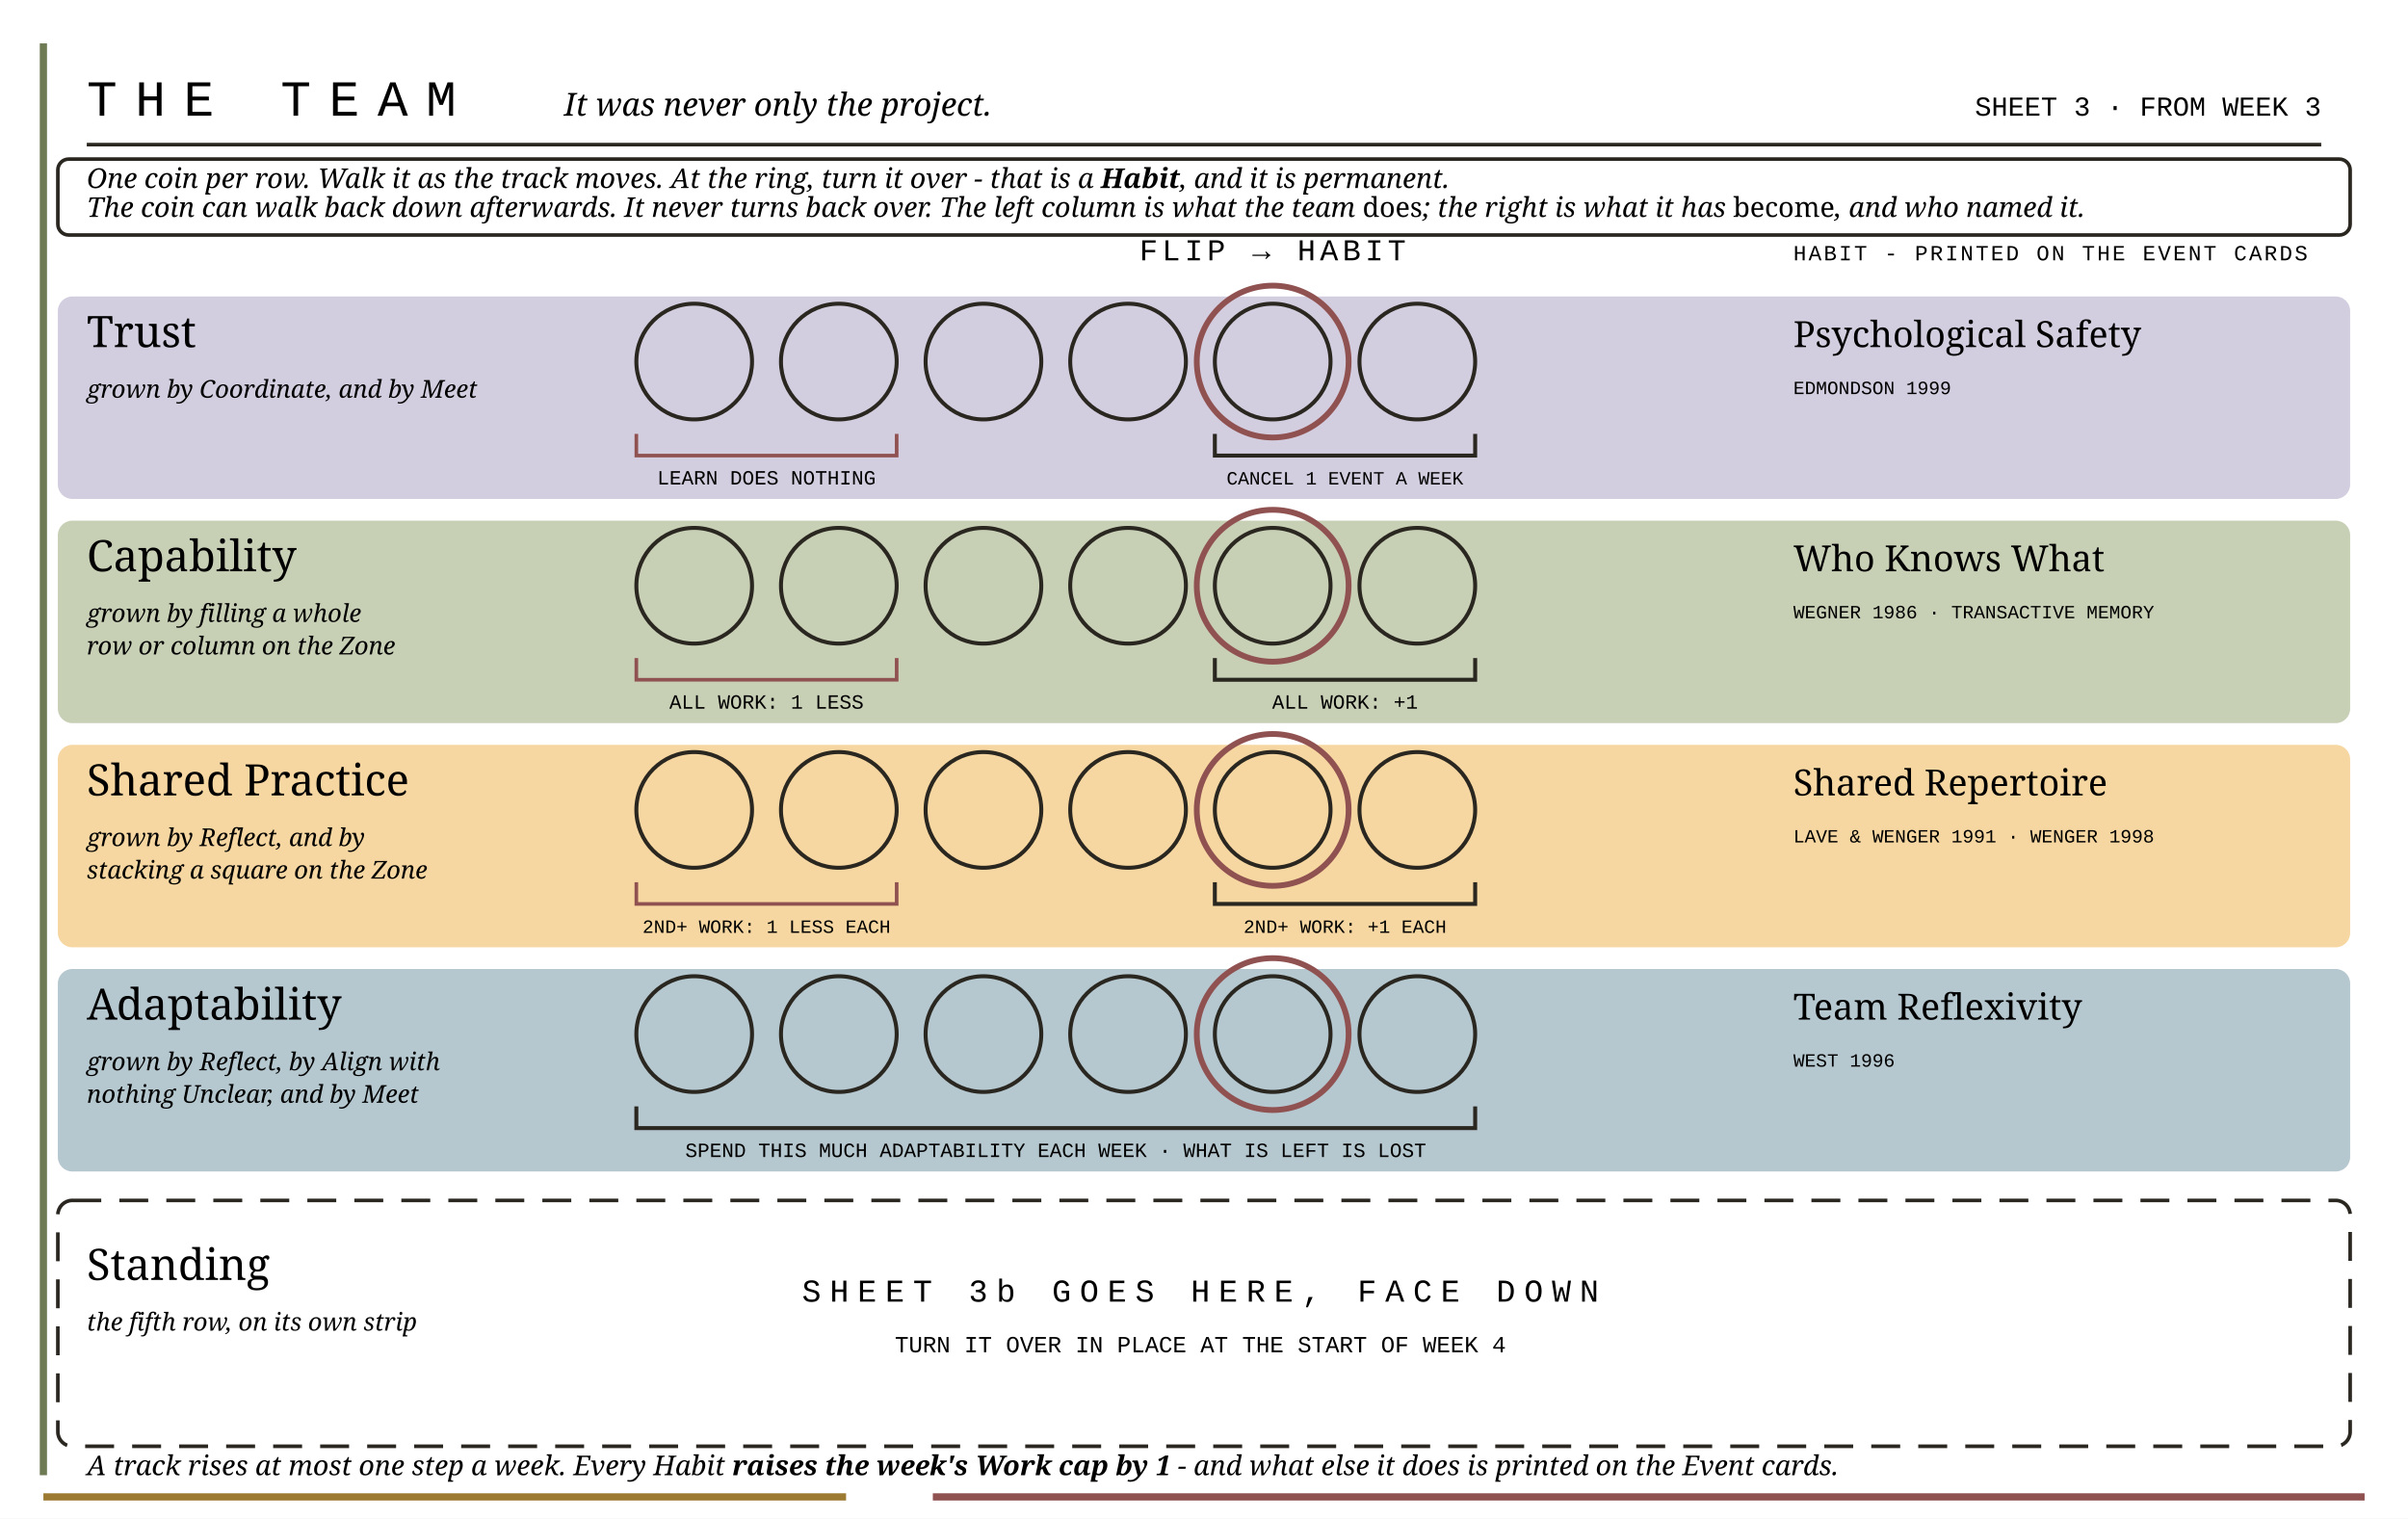
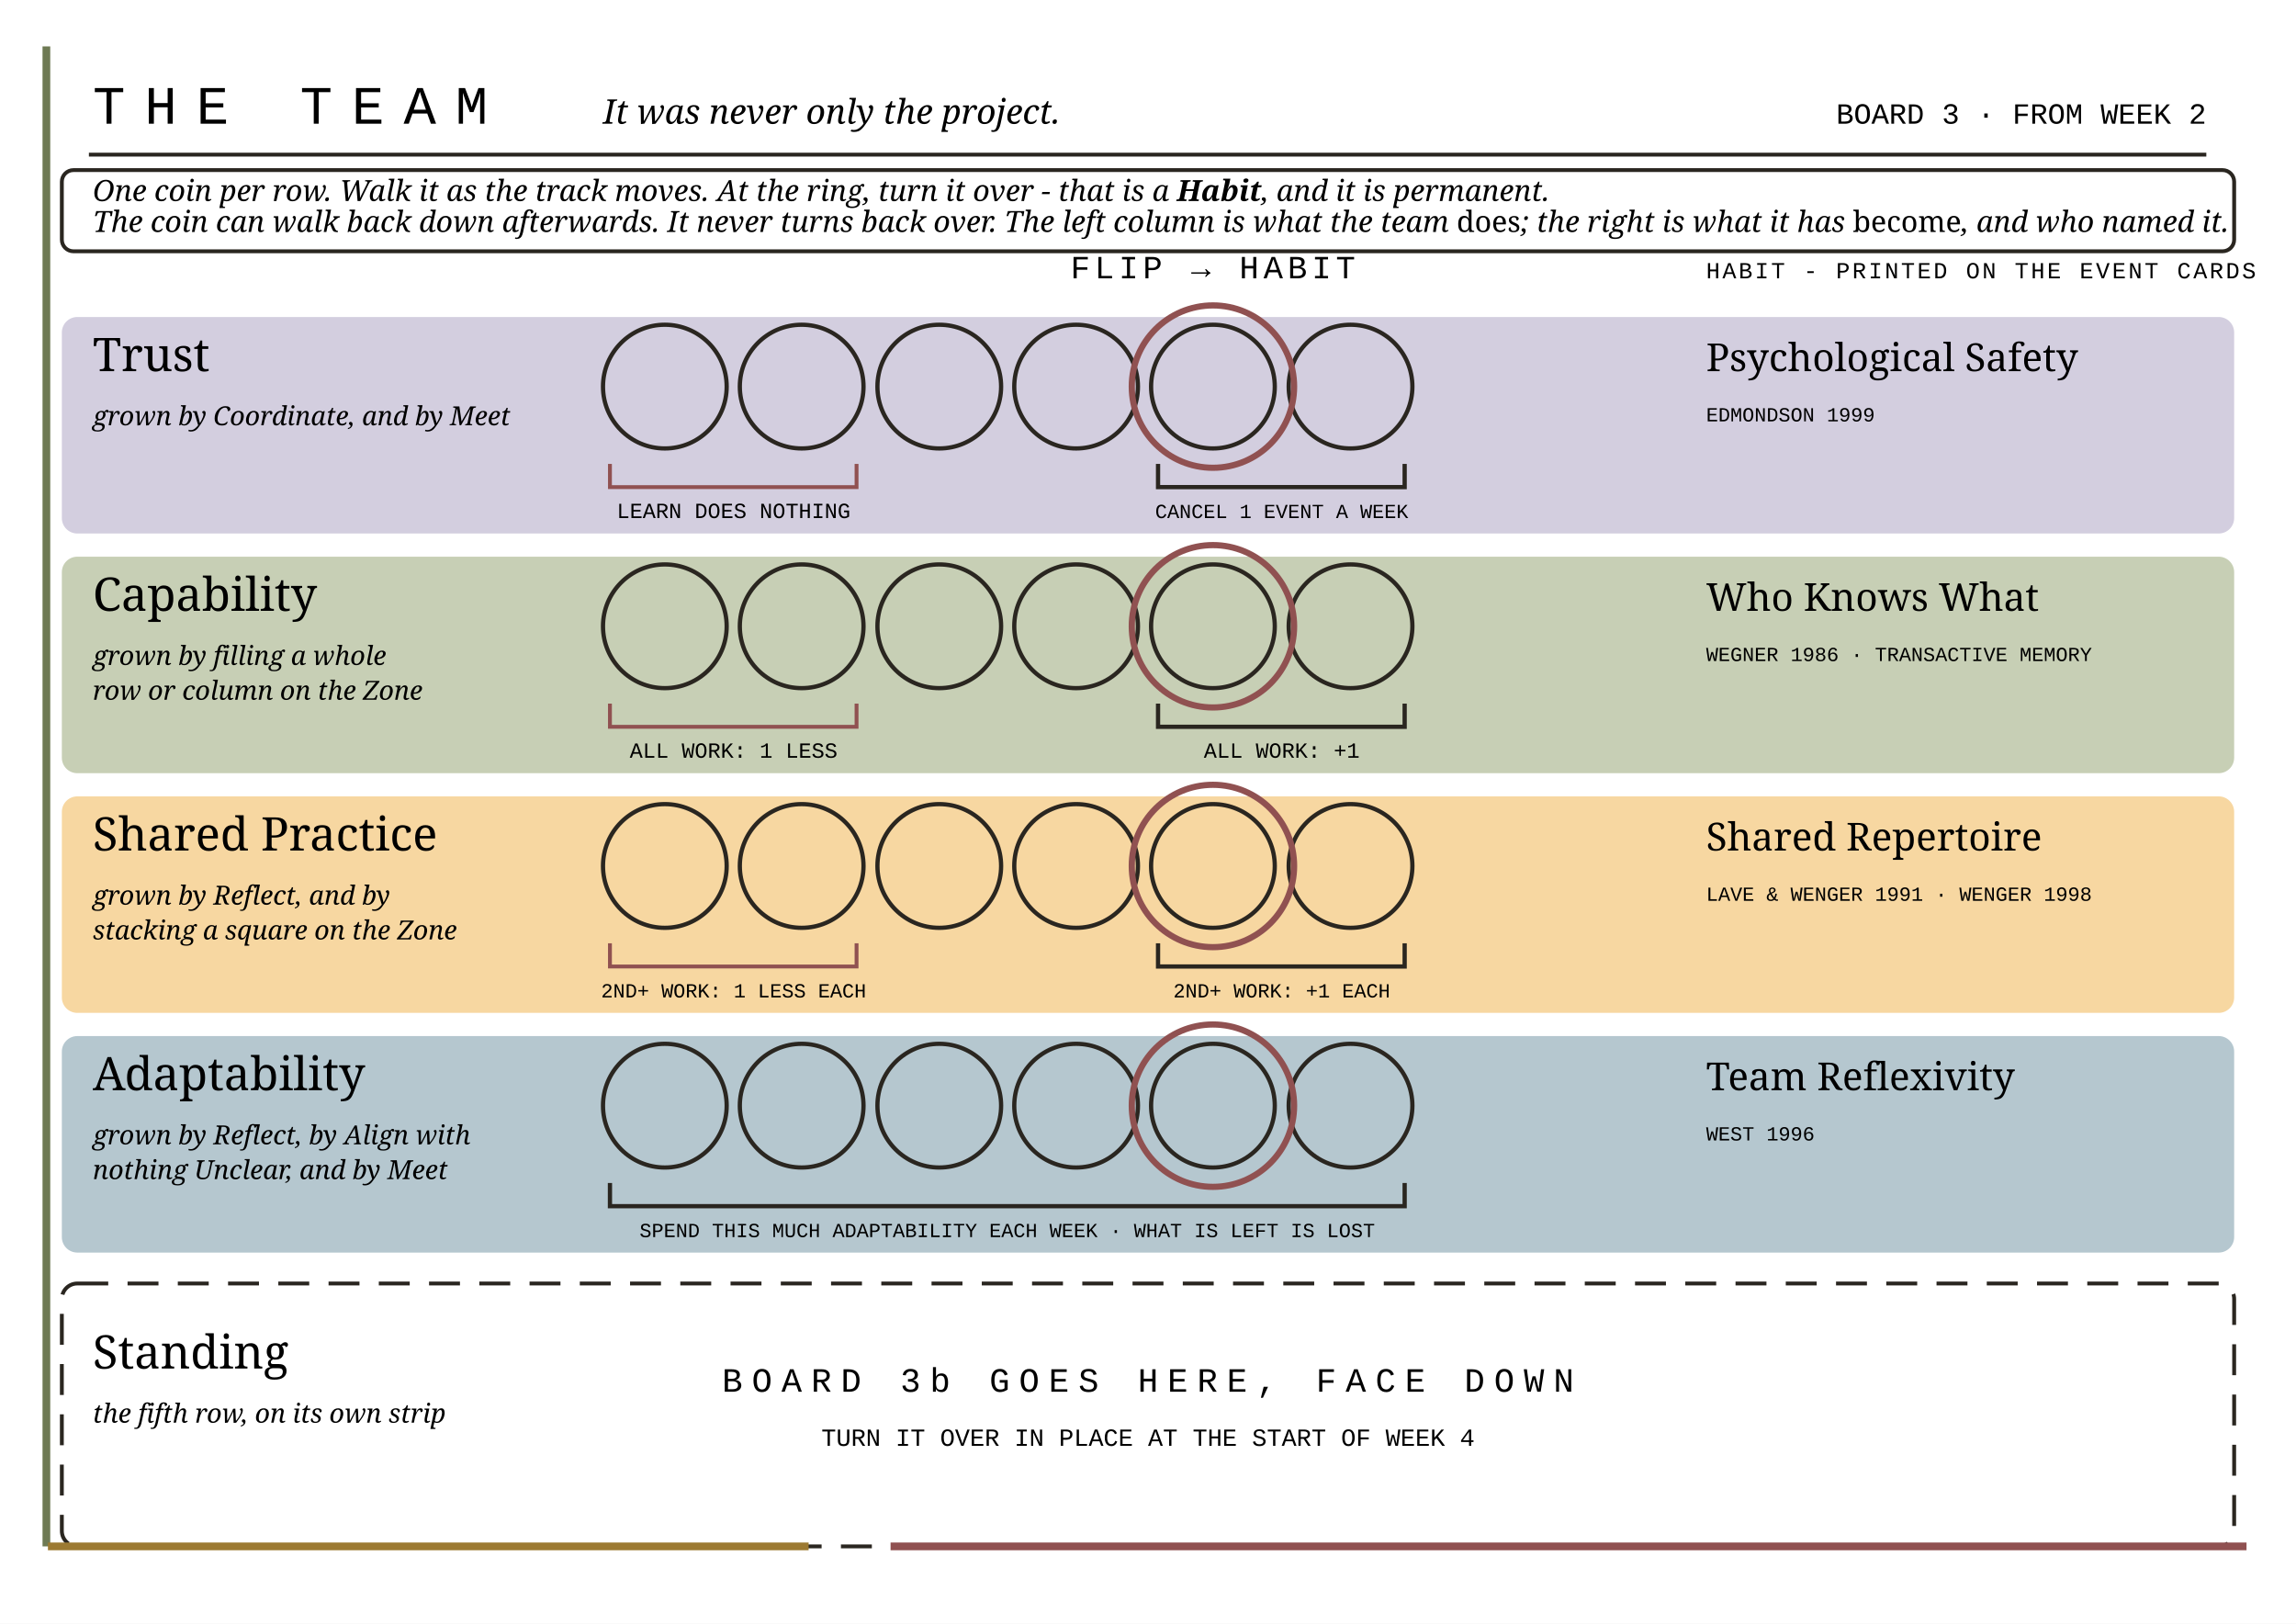
- <svg xmlns="http://www.w3.org/2000/svg" width="333mm" height="210mm" viewBox="0 0 333 210">
+ <svg xmlns="http://www.w3.org/2000/svg" width="297mm" height="210mm" viewBox="0 0 297 210">
  <style>
  .s { font-family:"EB Garamond",Garamond,Georgia,serif; fill:#000000; }
  .m { font-family:"IBM Plex Mono","Courier New",monospace; fill:#000000; }
  .r { stroke:#2A2620; stroke-width:.5; fill:none; }
  .w { fill:none; stroke:#2A2620; stroke-width:.55; }
  .q { fill:#000000; }
  .band { stroke:none; }
</style>
-   <rect width="333" height="210" fill="#FFFFFF" />
+   <rect width="297" height="210" fill="#FFFFFF" />
  <text x="12" y="16" class="m" font-size="7" letter-spacing="2.5">THE TEAM</text>
  <text x="78" y="16" class="s" font-size="4.4" font-style="italic">It was never only the project.</text>
-   <text x="321" y="16" class="m q" font-size="3.8" text-anchor="end">SHEET 3 · FROM WEEK 3</text>
-   <line x1="12" y1="20" x2="321" y2="20" class="r" />
-   <rect x="8" y="22" width="317" height="10.5" rx="1.5" class="r" />
+   <text x="285.4" y="16" class="m q" font-size="3.8" text-anchor="end">BOARD 3 · FROM WEEK 2</text>
+   <line x1="11.5" y1="20" x2="285.4" y2="20" class="r" />
+   <rect x="8" y="22" width="281" height="10.5" rx="1.5" class="r" />
  <text x="12" y="26" class="s" font-size="3.8" font-style="italic">One coin per row. Walk it as the track moves. At the ring, turn it over - that is a <tspan font-weight="bold">Habit</tspan>, and it is permanent.</text>
  <text x="12" y="30" class="s" font-size="3.8" font-style="italic">The coin can walk back down afterwards. It never turns back over. The left column is what the team <tspan font-style="normal">does</tspan>; the right is what it has <tspan font-style="normal">become</tspan>, and who named it.</text>
-   <text x="176" y="36" class="m" font-size="4.2" text-anchor="middle" letter-spacing=".6">FLIP → HABIT</text>
-   <text x="248" y="36" class="m" font-size="3" letter-spacing=".3">HABIT - PRINTED ON THE EVENT CARDS</text>
+   <text x="156.9" y="36" class="m" font-size="4.2" text-anchor="middle" letter-spacing=".6">FLIP → HABIT</text>
+   <text x="220.7" y="36" class="m" font-size="3" letter-spacing=".3">HABIT - PRINTED ON THE EVENT CARDS</text>
  <g id="trust" transform="translate(0,-4)">
-     <rect x="8" y="45" width="317" height="28" rx="2" class="band" fill="#D3CEDF" />
+     <rect x="8" y="45" width="281" height="28" rx="2" class="band" fill="#D3CEDF" />
    <text x="12" y="52" class="s" font-size="6">Trust</text>
    <text x="12" y="59" class="s" font-size="3.4" font-style="italic">grown by Coordinate, and by Meet</text>
    <g class="w">
-       <circle cx="96" cy="54" r="8" />
-       <circle cx="116" cy="54" r="8" />
-       <circle cx="136" cy="54" r="8" />
-       <circle cx="156" cy="54" r="8" />
-       <circle cx="176" cy="54" r="8" />
-       <circle cx="196" cy="54" r="8" />
+       <circle cx="86" cy="54" r="8" />
+       <circle cx="103.7" cy="54" r="8" />
+       <circle cx="121.5" cy="54" r="8" />
+       <circle cx="139.2" cy="54" r="8" />
+       <circle cx="156.9" cy="54" r="8" />
+       <circle cx="174.7" cy="54" r="8" />
    </g>
-     <circle cx="176" cy="54" r="10.5" class="w" style="stroke:#905151;stroke-width:.8" />
-     <path d="M88,64 L88,67 L124,67 L124,64" class="w" style="stroke:#905151;stroke-width:.5" />
-     <text x="106" y="71" class="m" font-size="2.8" text-anchor="middle">LEARN DOES NOTHING</text>
-     <path d="M168,64 L168,67 L204,67 L204,64" class="w" stroke-width=".5" />
-     <text x="186" y="71" class="m" font-size="2.6" text-anchor="middle">CANCEL 1 EVENT A WEEK</text>
-     <text x="248" y="52" class="s" font-size="5">Psychological Safety</text>
-     <text x="248" y="58.5" class="m q" font-size="2.6">EDMONDSON 1999</text>
+     <circle cx="156.9" cy="54" r="10.5" class="w" style="stroke:#905151;stroke-width:.8" />
+     <path d="M78.9,64 L78.9,67 L110.8,67 L110.8,64" class="w" style="stroke:#905151;stroke-width:.5" />
+     <text x="94.9" y="71" class="m" font-size="2.8" text-anchor="middle">LEARN DOES NOTHING</text>
+     <path d="M149.8,64 L149.8,67 L181.7,67 L181.7,64" class="w" stroke-width=".5" />
+     <text x="165.8" y="71" class="m" font-size="2.6" text-anchor="middle">CANCEL 1 EVENT A WEEK</text>
+     <text x="220.7" y="52" class="s" font-size="5">Psychological Safety</text>
+     <text x="220.7" y="58.5" class="m q" font-size="2.6">EDMONDSON 1999</text>
  </g>
  <g id="capability" transform="translate(0,-3)">
-     <rect x="8" y="75" width="317" height="28" rx="2" class="band" fill="#C7CFB5" />
+     <rect x="8" y="75" width="281" height="28" rx="2" class="band" fill="#C7CFB5" />
    <text x="12" y="82" class="s" font-size="6">Capability</text>
    <text x="12" y="89" class="s" font-size="3.4" font-style="italic">grown by filling a whole</text>
    <text x="12" y="93.5" class="s" font-size="3.4" font-style="italic">row or column on the Zone</text>
    <g class="w">
-       <circle cx="96" cy="84" r="8" />
-       <circle cx="116" cy="84" r="8" />
-       <circle cx="136" cy="84" r="8" />
-       <circle cx="156" cy="84" r="8" />
-       <circle cx="176" cy="84" r="8" />
-       <circle cx="196" cy="84" r="8" />
+       <circle cx="86" cy="84" r="8" />
+       <circle cx="103.7" cy="84" r="8" />
+       <circle cx="121.5" cy="84" r="8" />
+       <circle cx="139.2" cy="84" r="8" />
+       <circle cx="156.9" cy="84" r="8" />
+       <circle cx="174.7" cy="84" r="8" />
    </g>
-     <circle cx="176" cy="84" r="10.5" class="w" style="stroke:#905151;stroke-width:.8" />
-     <path d="M88,94 L88,97 L124,97 L124,94" class="w" style="stroke:#905151;stroke-width:.5" />
-     <text x="106" y="101" class="m" font-size="2.8" text-anchor="middle">ALL WORK: 1 LESS</text>
-     <path d="M168,94 L168,97 L204,97 L204,94" class="w" stroke-width=".5" />
-     <text x="186" y="101" class="m" font-size="2.8" text-anchor="middle">ALL WORK: +1</text>
-     <text x="248" y="82" class="s" font-size="5">Who Knows What</text>
-     <text x="248" y="88.5" class="m q" font-size="2.6">WEGNER 1986 · TRANSACTIVE MEMORY</text>
+     <circle cx="156.9" cy="84" r="10.5" class="w" style="stroke:#905151;stroke-width:.8" />
+     <path d="M78.9,94 L78.9,97 L110.8,97 L110.8,94" class="w" style="stroke:#905151;stroke-width:.5" />
+     <text x="94.9" y="101" class="m" font-size="2.8" text-anchor="middle">ALL WORK: 1 LESS</text>
+     <path d="M149.8,94 L149.8,97 L181.7,97 L181.7,94" class="w" stroke-width=".5" />
+     <text x="165.8" y="101" class="m" font-size="2.8" text-anchor="middle">ALL WORK: +1</text>
+     <text x="220.7" y="82" class="s" font-size="5">Who Knows What</text>
+     <text x="220.7" y="88.5" class="m q" font-size="2.6">WEGNER 1986 · TRANSACTIVE MEMORY</text>
  </g>
  <g id="shared-practice" transform="translate(0,-2)">
-     <rect x="8" y="105" width="317" height="28" rx="2" class="band" fill="#F7D7A1" />
+     <rect x="8" y="105" width="281" height="28" rx="2" class="band" fill="#F7D7A1" />
    <text x="12" y="112" class="s" font-size="6">Shared Practice</text>
    <text x="12" y="119" class="s" font-size="3.4" font-style="italic">grown by Reflect, and by</text>
    <text x="12" y="123.5" class="s" font-size="3.4" font-style="italic">stacking a square on the Zone</text>
    <g class="w">
-       <circle cx="96" cy="114" r="8" />
-       <circle cx="116" cy="114" r="8" />
-       <circle cx="136" cy="114" r="8" />
-       <circle cx="156" cy="114" r="8" />
-       <circle cx="176" cy="114" r="8" />
-       <circle cx="196" cy="114" r="8" />
+       <circle cx="86" cy="114" r="8" />
+       <circle cx="103.7" cy="114" r="8" />
+       <circle cx="121.5" cy="114" r="8" />
+       <circle cx="139.2" cy="114" r="8" />
+       <circle cx="156.9" cy="114" r="8" />
+       <circle cx="174.7" cy="114" r="8" />
    </g>
-     <circle cx="176" cy="114" r="10.5" class="w" style="stroke:#905151;stroke-width:.8" />
-     <path d="M88,124 L88,127 L124,127 L124,124" class="w" style="stroke:#905151;stroke-width:.5" />
-     <text x="106" y="131" class="m" font-size="2.6" text-anchor="middle">2ND+ WORK: 1 LESS EACH</text>
-     <path d="M168,124 L168,127 L204,127 L204,124" class="w" stroke-width=".5" />
-     <text x="186" y="131" class="m" font-size="2.6" text-anchor="middle">2ND+ WORK: +1 EACH</text>
-     <text x="248" y="112" class="s" font-size="5">Shared Repertoire</text>
-     <text x="248" y="118.5" class="m q" font-size="2.6">LAVE &amp; WENGER 1991 · WENGER 1998</text>
+     <circle cx="156.9" cy="114" r="10.5" class="w" style="stroke:#905151;stroke-width:.8" />
+     <path d="M78.9,124 L78.9,127 L110.8,127 L110.8,124" class="w" style="stroke:#905151;stroke-width:.5" />
+     <text x="94.9" y="131" class="m" font-size="2.6" text-anchor="middle">2ND+ WORK: 1 LESS EACH</text>
+     <path d="M149.8,124 L149.8,127 L181.7,127 L181.7,124" class="w" stroke-width=".5" />
+     <text x="165.8" y="131" class="m" font-size="2.6" text-anchor="middle">2ND+ WORK: +1 EACH</text>
+     <text x="220.7" y="112" class="s" font-size="5">Shared Repertoire</text>
+     <text x="220.7" y="118.5" class="m q" font-size="2.6">LAVE &amp; WENGER 1991 · WENGER 1998</text>
  </g>
  <g id="adaptability" transform="translate(0,-1)">
-     <rect x="8" y="135" width="317" height="28" rx="2" class="band" fill="#B5C7CF" />
+     <rect x="8" y="135" width="281" height="28" rx="2" class="band" fill="#B5C7CF" />
    <text x="12" y="142" class="s" font-size="6">Adaptability</text>
    <text x="12" y="149" class="s" font-size="3.4" font-style="italic">grown by Reflect, by Align with</text>
    <text x="12" y="153.5" class="s" font-size="3.4" font-style="italic">nothing Unclear, and by Meet</text>
    <g class="w">
-       <circle cx="96" cy="144" r="8" />
-       <circle cx="116" cy="144" r="8" />
-       <circle cx="136" cy="144" r="8" />
-       <circle cx="156" cy="144" r="8" />
-       <circle cx="176" cy="144" r="8" />
-       <circle cx="196" cy="144" r="8" />
+       <circle cx="86" cy="144" r="8" />
+       <circle cx="103.7" cy="144" r="8" />
+       <circle cx="121.5" cy="144" r="8" />
+       <circle cx="139.2" cy="144" r="8" />
+       <circle cx="156.9" cy="144" r="8" />
+       <circle cx="174.7" cy="144" r="8" />
    </g>
-     <circle cx="176" cy="144" r="10.5" class="w" style="stroke:#905151;stroke-width:.8" />
-     <path d="M88,154 L88,157 L204,157 L204,154" class="w" stroke-width=".5" />
-     <text x="146" y="161" class="m" font-size="2.8" text-anchor="middle">SPEND THIS MUCH ADAPTABILITY EACH WEEK · WHAT IS LEFT IS LOST</text>
-     <text x="248" y="142" class="s" font-size="5">Team Reflexivity</text>
-     <text x="248" y="148.5" class="m q" font-size="2.6">WEST 1996</text>
+     <circle cx="156.9" cy="144" r="10.5" class="w" style="stroke:#905151;stroke-width:.8" />
+     <path d="M78.9,154 L78.9,157 L181.7,157 L181.7,154" class="w" stroke-width=".5" />
+     <text x="130.3" y="161" class="m" font-size="2.6" text-anchor="middle">SPEND THIS MUCH ADAPTABILITY EACH WEEK · WHAT IS LEFT IS LOST</text>
+     <text x="220.7" y="142" class="s" font-size="5">Team Reflexivity</text>
+     <text x="220.7" y="148.5" class="m q" font-size="2.6">WEST 1996</text>
  </g>
  <g id="standing-slot">
-     <rect x="8" y="166" width="317" height="34" rx="2" fill="#F5CE89" class="r" stroke-dasharray="4 2.5" />
+     <rect x="8" y="166" width="281" height="34" rx="2" fill="#F5CE89" class="r" stroke-dasharray="4 2.5" />
    <text x="12" y="177" class="s" font-size="6">Standing</text>
    <text x="12" y="184" class="s" font-size="3.4" font-style="italic">the fifth row, on its own strip</text>
-     <text x="166" y="180" class="m" font-size="4.4" text-anchor="middle" letter-spacing="1.2">SHEET 3b GOES HERE, FACE DOWN</text>
-     <text x="166" y="187" class="m q" font-size="3.2" text-anchor="middle">TURN IT OVER IN PLACE AT THE START OF WEEK 4</text>
+     <text x="148.5" y="180" class="m" font-size="4.4" text-anchor="middle" letter-spacing="1.2">BOARD 3b GOES HERE, FACE DOWN</text>
+     <text x="148.5" y="187" class="m q" font-size="3.2" text-anchor="middle">TURN IT OVER IN PLACE AT THE START OF WEEK 4</text>
  </g>
-   <text x="12" y="204" class="s" font-size="3.8" font-style="italic">A track rises at most one step a week. Every Habit <tspan font-weight="bold">raises the week's Work cap by 1</tspan> - and what else it does is printed on the Event cards.</text>
-   <line x1="6" y1="6" x2="6" y2="204" stroke="#6E7A54" stroke-width="1" />
-   <line x1="6" y1="207" x2="117" y2="207" stroke="#9C7A32" stroke-width="1" />
-   <line x1="129" y1="207" x2="327" y2="207" stroke="#905151" stroke-width="1" />
+   <line x1="6" y1="6" x2="6" y2="200" stroke="#6E7A54" stroke-width="1" />
+   <line x1="6.2" y1="200" x2="104.6" y2="200" stroke="#9C7A32" stroke-width="1" />
+   <line x1="115.2" y1="200" x2="290.6" y2="200" stroke="#905151" stroke-width="1" />
</svg>
